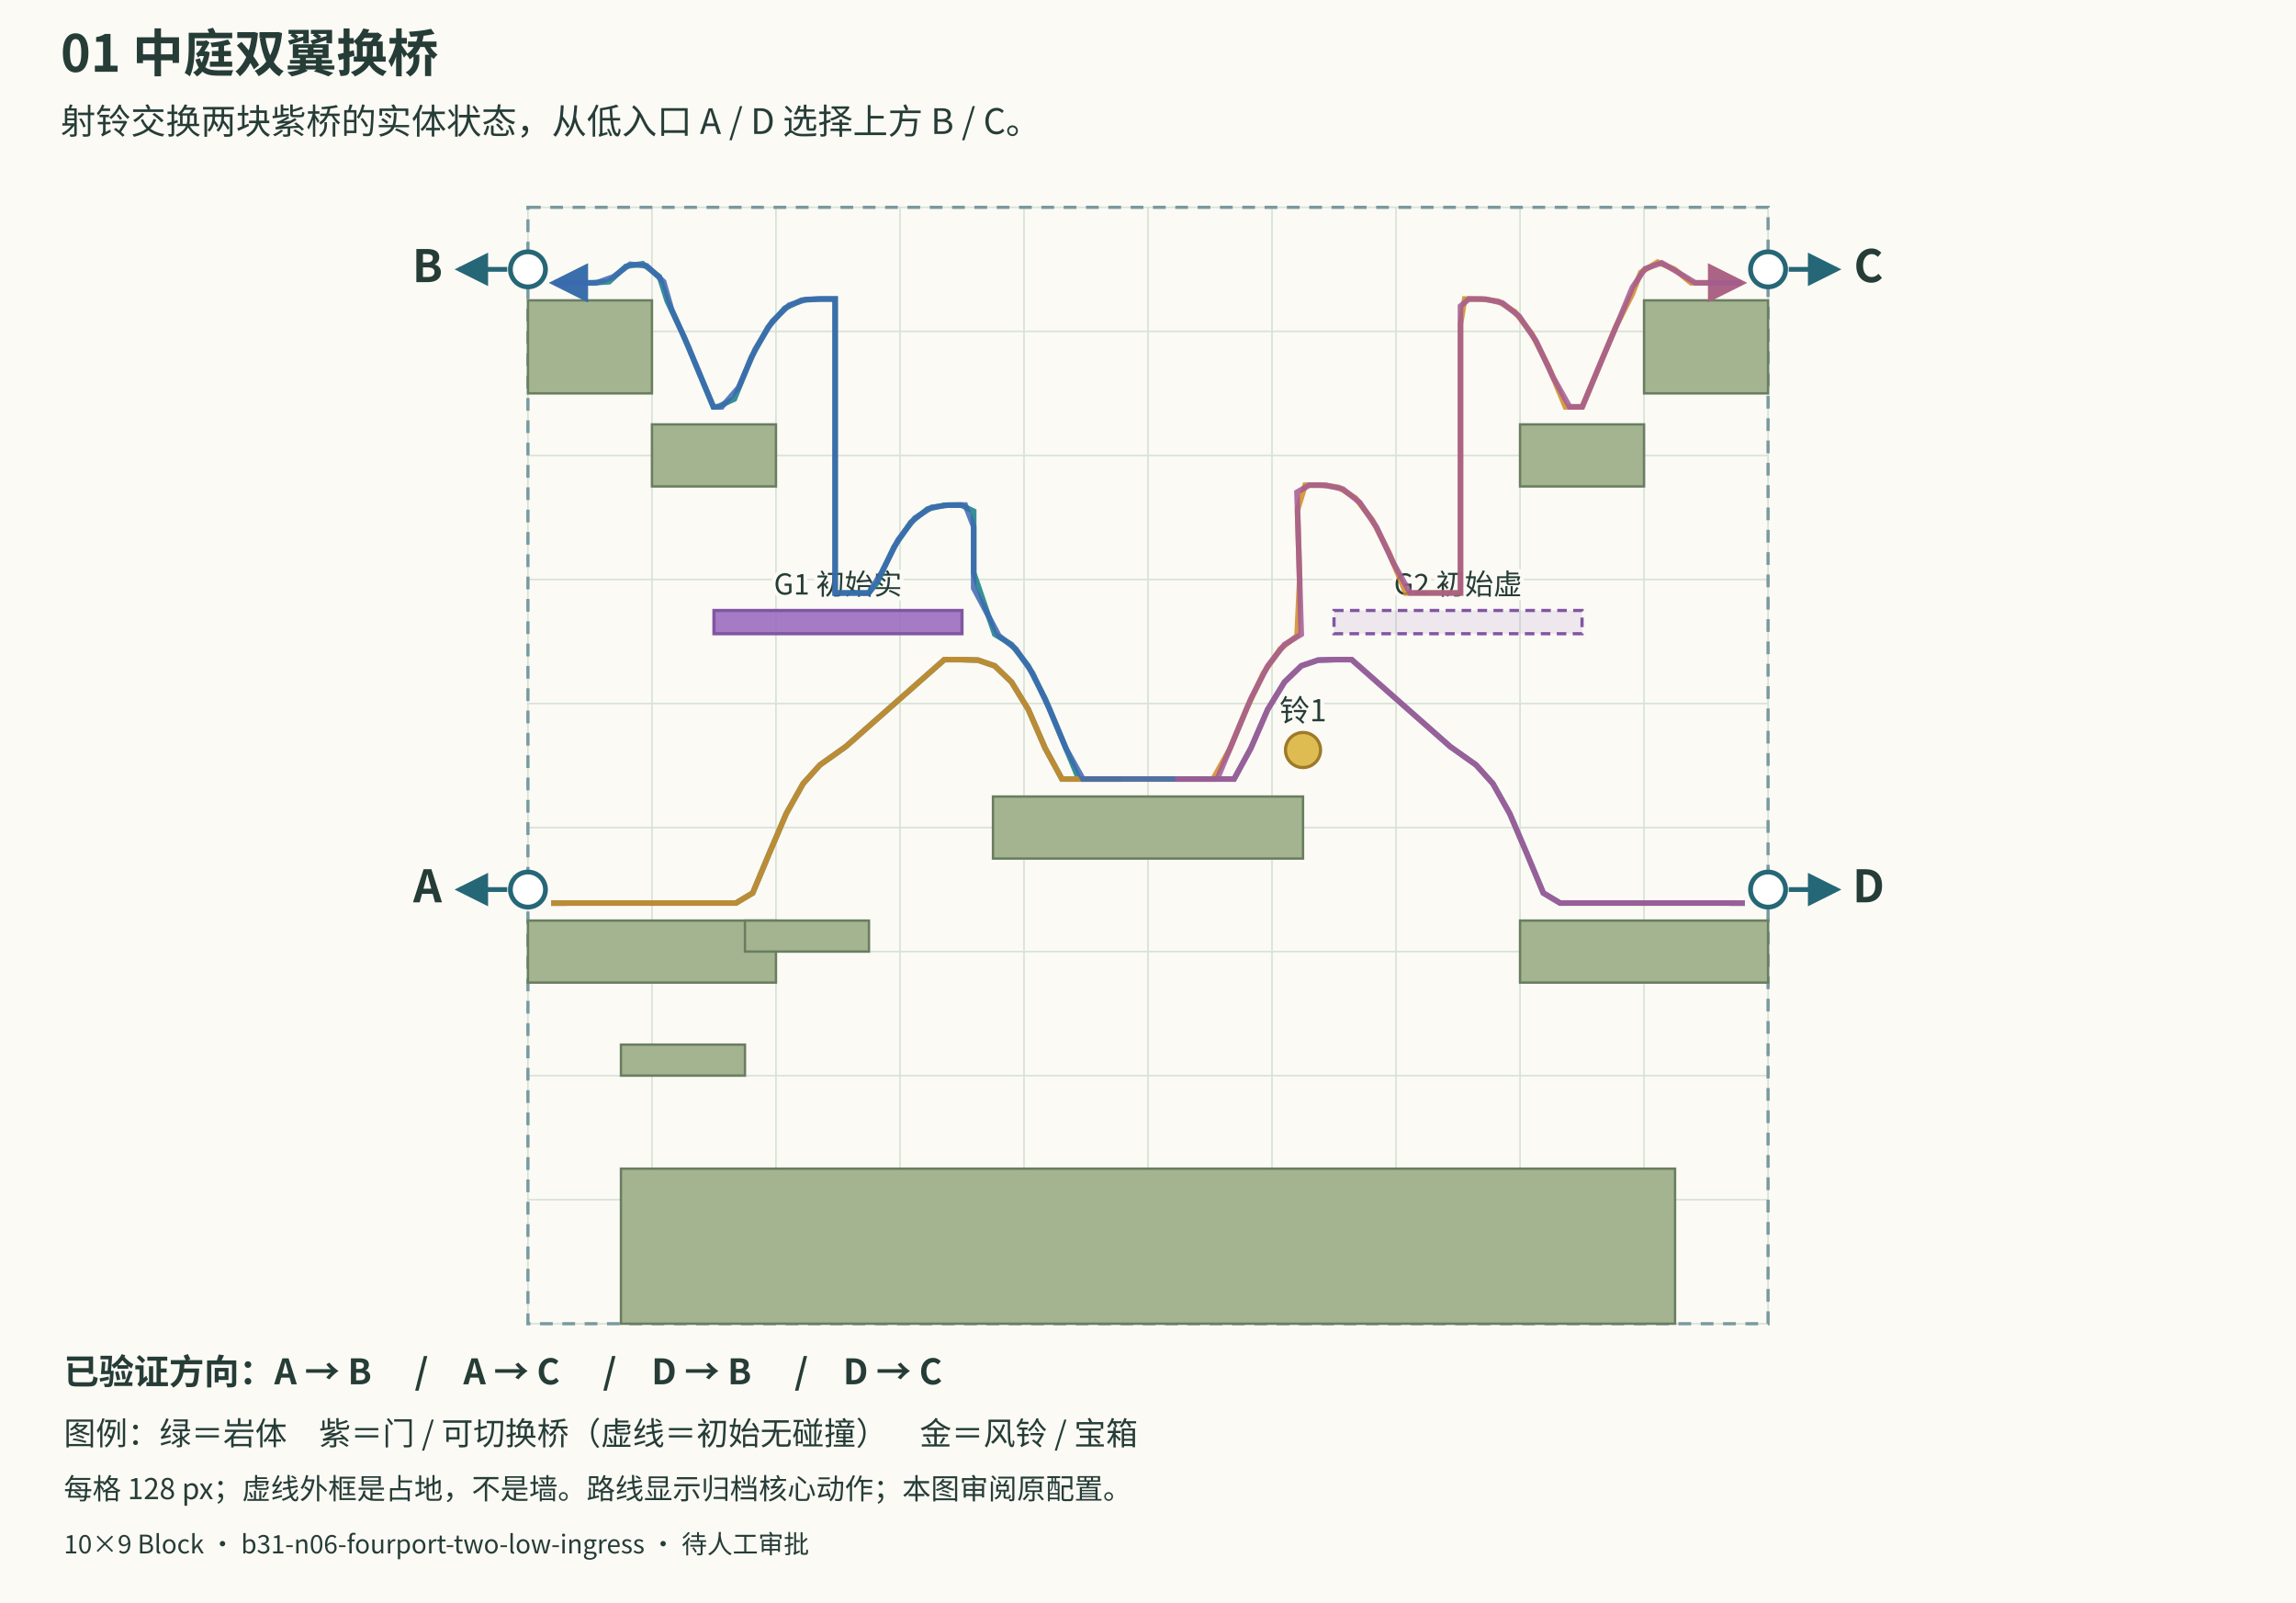
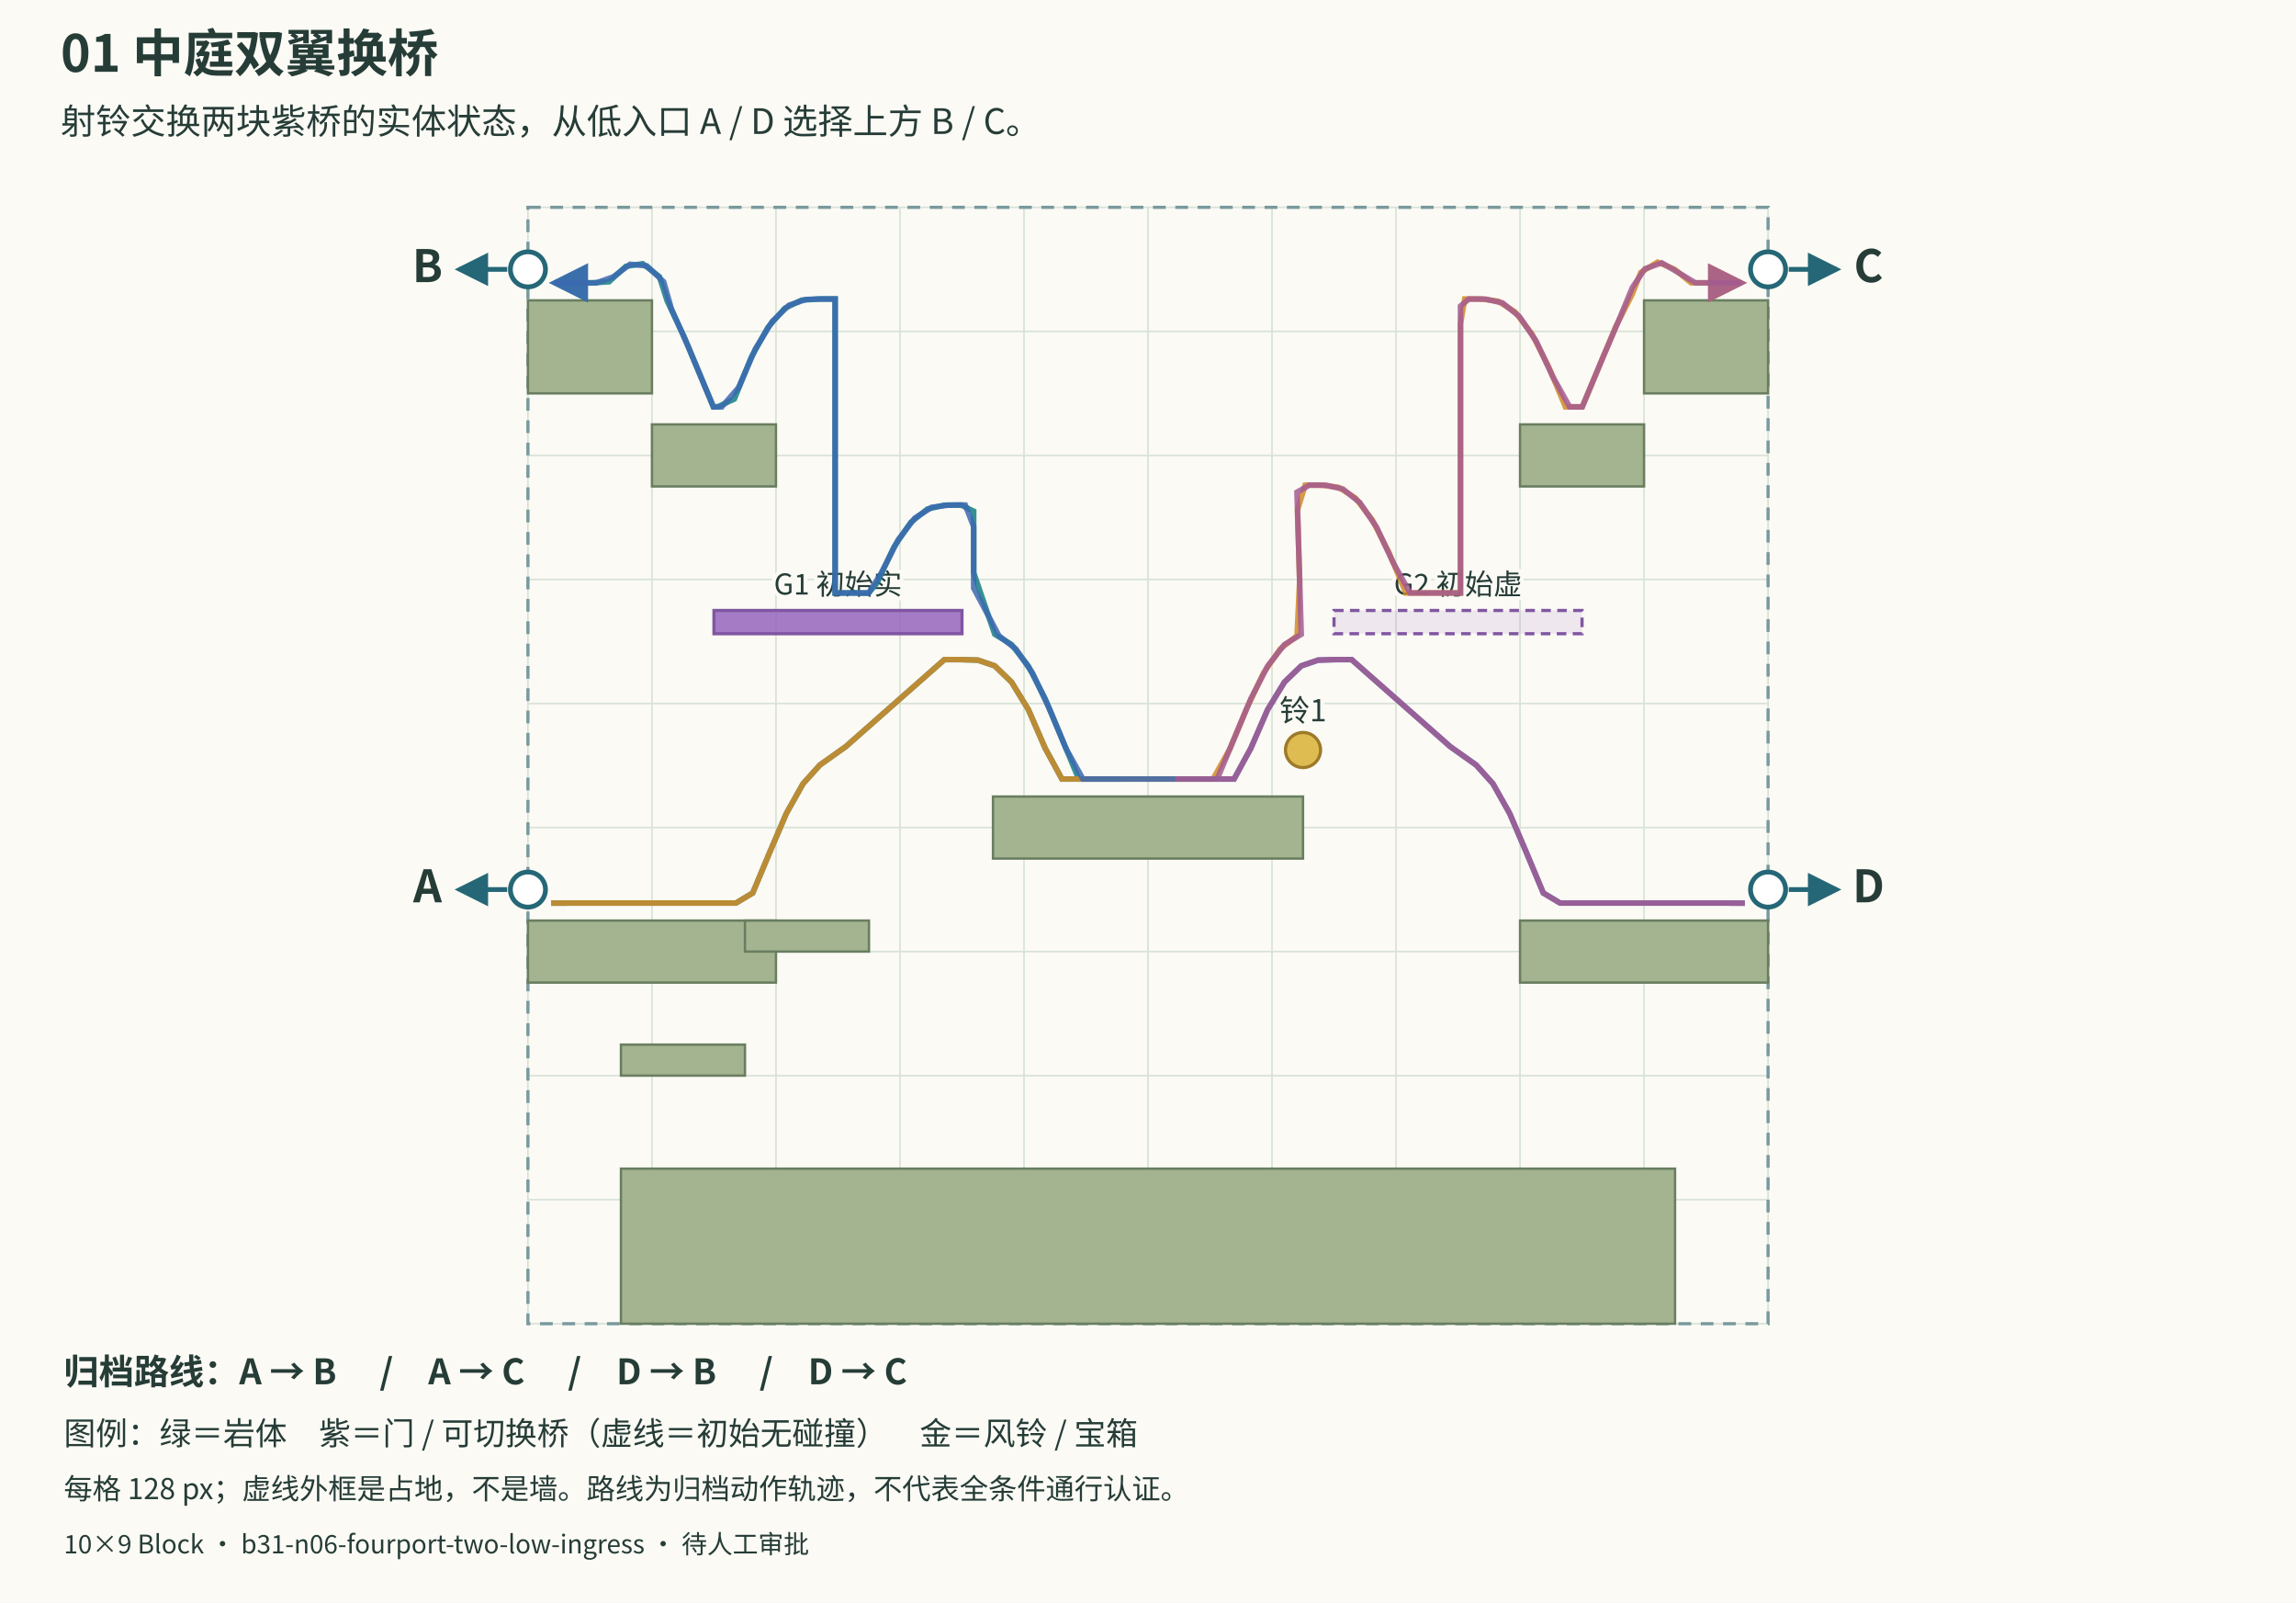
<svg xmlns="http://www.w3.org/2000/svg" width="1440" height="1005" viewBox="0 0 1440 1005">
  <defs>
    <marker id="arrow" markerWidth="7" markerHeight="7" refX="6" refY="3.5" orient="auto">
      <path d="M0 0 L7 3.5 L0 7Z" fill="context-stroke" />
    </marker>
  </defs>
  <style>text{font-family:"Noto Sans CJK SC",sans-serif;fill:#263c37} .label{paint-order:stroke;stroke:#fbfaf5;stroke-width:5;stroke-linejoin:round}</style>
  <rect width="100%" height="100%" fill="#fbfaf5" />
  <text x="38" y="45" font-size="32" fill="#263c37" text-anchor="start" font-weight="700" class="label">01  中庭双翼换桥</text>
  <text x="38" y="84" font-size="22" fill="#263c37" text-anchor="start" font-weight="400" class="label">射铃交换两块紫桥的实体状态，从低入口 A / D 选择上方 B / C。</text>
  <path d="M331.111 130V830.0" stroke="#d8e2d6" stroke-width="1" />
  <path d="M408.889 130V830.0" stroke="#d8e2d6" stroke-width="1" />
  <path d="M486.667 130V830.0" stroke="#d8e2d6" stroke-width="1" />
  <path d="M564.444 130V830.0" stroke="#d8e2d6" stroke-width="1" />
  <path d="M642.222 130V830.0" stroke="#d8e2d6" stroke-width="1" />
  <path d="M720.0 130V830.0" stroke="#d8e2d6" stroke-width="1" />
  <path d="M797.778 130V830.0" stroke="#d8e2d6" stroke-width="1" />
  <path d="M875.556 130V830.0" stroke="#d8e2d6" stroke-width="1" />
  <path d="M953.333 130V830.0" stroke="#d8e2d6" stroke-width="1" />
  <path d="M1031.111 130V830.0" stroke="#d8e2d6" stroke-width="1" />
  <path d="M1108.889 130V830.0" stroke="#d8e2d6" stroke-width="1" />
  <path d="M331.111 130.0H1108.889" stroke="#d8e2d6" stroke-width="1" />
  <path d="M331.111 207.778H1108.889" stroke="#d8e2d6" stroke-width="1" />
  <path d="M331.111 285.556H1108.889" stroke="#d8e2d6" stroke-width="1" />
  <path d="M331.111 363.333H1108.889" stroke="#d8e2d6" stroke-width="1" />
  <path d="M331.111 441.111H1108.889" stroke="#d8e2d6" stroke-width="1" />
  <path d="M331.111 518.889H1108.889" stroke="#d8e2d6" stroke-width="1" />
  <path d="M331.111 596.667H1108.889" stroke="#d8e2d6" stroke-width="1" />
  <path d="M331.111 674.444H1108.889" stroke="#d8e2d6" stroke-width="1" />
  <path d="M331.111 752.222H1108.889" stroke="#d8e2d6" stroke-width="1" />
  <path d="M331.111 830.0H1108.889" stroke="#d8e2d6" stroke-width="1" />
  <rect x="331.111" y="130" width="777.778" height="700.0" fill="none" stroke="#79999e" stroke-dasharray="8 6" stroke-width="2" />
  <rect x="331.111" y="577.222" width="155.556" height="38.889" fill="#a4b490" stroke="#697e60" stroke-width="1.5" />
  <rect x="622.778" y="499.444" width="194.444" height="38.889" fill="#a4b490" stroke="#697e60" stroke-width="1.5" />
  <rect x="331.111" y="188.333" width="77.778" height="58.333" fill="#a4b490" stroke="#697e60" stroke-width="1.5" />
  <rect x="1031.111" y="188.333" width="77.778" height="58.333" fill="#a4b490" stroke="#697e60" stroke-width="1.5" />
  <rect x="408.889" y="266.111" width="77.778" height="38.889" fill="#a4b490" stroke="#697e60" stroke-width="1.5" />
  <rect x="953.333" y="266.111" width="77.778" height="38.889" fill="#a4b490" stroke="#697e60" stroke-width="1.5" />
  <rect x="389.444" y="732.778" width="661.111" height="97.222" fill="#a4b490" stroke="#697e60" stroke-width="1.5" />
  <rect x="389.444" y="655.0" width="77.778" height="19.444" fill="#a4b490" stroke="#697e60" stroke-width="1.5" />
  <rect x="467.222" y="577.222" width="77.778" height="19.444" fill="#a4b490" stroke="#697e60" stroke-width="1.5" />
  <rect x="953.333" y="577.222" width="155.556" height="38.889" fill="#a4b490" stroke="#697e60" stroke-width="1.5" />
  <rect x="447.778" y="382.778" width="155.556" height="14.583" fill="#9865bc" fill-opacity="0.85" stroke="#8056a2" stroke-width="2" />
  <text x="525.556" y="372.778" font-size="18" fill="#263c37" text-anchor="middle" font-weight="400" class="label">G1 初始实</text>
  <rect x="836.667" y="382.778" width="155.556" height="14.583" fill="#9865bc" fill-opacity="0.13" stroke="#8056a2" stroke-width="2" stroke-dasharray="6 4" />
  <text x="914.444" y="372.778" font-size="18" fill="#263c37" text-anchor="middle" font-weight="400" class="label">G2 初始虚</text>
  <polyline points="345.694,566.285 356.227,566.239 366.759,566.239 377.292,566.239 387.824,566.239 398.356,566.239 408.889,566.239 419.421,566.239 429.954,566.239 440.486,566.239 451.018,566.239 461.551,566.239 472.083,559.933 482.616,534.709 493.148,510.099 503.68,491.371 514.213,479.663 530.467,468.123 563.887,438.649 592.295,413.596 602.827,413.596 613.359,413.91 623.892,417.52 634.424,427.702 644.957,444.905 655.489,469.129 666.021,488.462 676.554,488.462 687.086,488.462 697.618,488.462 702.885,488.462 702.885,488.462 697.618,488.462 687.086,488.462 676.554,488.462 666.021,463.237 655.489,438.101 644.956,417.617 634.424,404.154 623.892,397.713 610.671,359.123 610.671,320.533 602.771,316.674 592.239,316.776 581.706,319.146 571.174,327.576 560.642,343.023 550.109,365.492 544.843,371.795 544.843,371.795 539.577,371.795 529.044,371.795 523.778,371.795 523.778,371.795 523.778,359.182 523.778,333.958 523.778,310.315 523.778,293.341 523.778,283.389 523.778,258.767 523.778,214.206 523.778,187.47 513.246,187.471 502.713,188.199 492.181,193.282 481.648,205.218 471.116,224.177 460.584,250.157 450.051,255.128 447.418,255.128 447.418,255.128 439.519,236.21 428.986,210.986 418.454,188.746 413.593,173.528 403.061,165.332 392.528,167.013 381.996,176.668 371.463,177.35 360.931,177.35 350.398,177.35 347.765,177.35 347.765,177.35" stroke="#157f84" stroke-opacity=".85" stroke-width="3.5" fill="none" marker-end="url(#arrow)" />
  <polyline points="345.694,566.285 356.227,566.239 366.759,566.239 377.292,566.239 387.824,566.239 398.356,566.239 408.889,566.239 419.421,566.239 429.954,566.239 440.486,566.239 451.018,566.239 461.551,566.239 472.083,559.933 482.616,534.709 493.148,510.099 503.68,491.371 514.213,479.663 530.467,468.123 563.887,438.649 592.295,413.596 602.827,413.596 613.359,413.91 623.892,417.52 634.424,427.702 644.957,444.905 655.489,469.129 666.021,488.462 676.554,488.462 687.086,488.462 697.618,488.462 702.885,488.462 702.885,488.462 708.151,488.462 718.683,488.462 729.216,488.462 739.748,488.462 750.28,488.462 760.813,488.462 771.345,469.543 781.878,444.319 792.41,422.08 802.942,406.862 813.475,398.665 815.104,364.308 813.766,319.768 818.564,304.179 829.096,304.199 839.628,305.604 850.161,312.316 860.693,326.008 871.225,346.722 881.758,371.795 892.29,371.795 902.823,371.795 913.355,371.795 915.988,371.795 915.988,371.795 915.988,371.795 915.988,371.795 915.988,352.876 915.988,327.653 915.988,305.413 915.988,290.195 915.988,281.999 915.988,247.626 915.988,203.066 918.622,187.47 929.154,187.49 939.686,188.895 950.219,195.608 960.751,209.3 971.284,230.013 981.816,255.128 992.348,255.128 992.348,255.128 992.348,255.128 1002.881,229.904 1013.413,204.768 1023.774,184.284 1029.04,170.821 1039.573,164.38 1050.105,168.769 1060.638,177.35 1071.17,177.35 1081.702,177.35 1092.234,177.35 1092.234,177.35 1092.234,177.35" stroke="#d28b25" stroke-opacity=".85" stroke-width="3.5" fill="none" marker-end="url(#arrow)" />
  <polyline points="1094.306,566.285 1083.773,566.239 1073.241,566.239 1062.709,566.239 1052.177,566.239 1041.645,566.239 1031.112,566.239 1020.58,566.239 1010.048,566.239 999.516,566.239 988.983,566.239 978.451,566.239 967.919,559.933 957.386,534.709 946.854,510.099 936.321,491.371 925.789,479.663 909.535,468.123 876.115,438.649 847.708,413.596 837.175,413.596 826.643,413.91 816.11,417.52 805.578,427.702 795.046,444.905 784.513,469.129 773.981,488.462 763.449,488.462 752.916,488.462 742.384,488.462 737.118,488.462 737.118,488.462 731.852,488.462 721.319,488.462 710.787,488.462 700.255,488.462 689.722,488.462 679.19,488.462 668.657,469.543 658.125,444.319 647.592,422.08 637.06,406.862 626.528,398.665 610.671,368.771 610.671,330.18 605.405,316.674 594.872,316.694 584.34,318.098 573.807,324.811 563.275,338.503 552.742,359.217 544.843,371.795 544.843,371.795 542.21,371.795 531.677,371.795 523.778,371.795 523.778,371.795 523.778,365.488 523.778,340.264 523.778,315.655 523.778,296.926 523.778,285.219 523.778,269.907 523.778,225.346 523.778,187.47 515.879,187.47 505.346,187.784 494.814,191.395 484.282,201.576 473.749,218.779 463.217,243.003 452.684,255.128 447.418,255.128 447.418,255.128 442.152,242.516 431.619,217.292 421.087,193.648 416.226,176.675 405.694,166.723 395.161,165.697 384.629,173.596 374.096,177.35 363.564,177.35 353.032,177.35 347.765,177.35 347.765,177.35 347.765,177.35" stroke="#3c69b0" stroke-opacity=".85" stroke-width="3.5" fill="none" marker-end="url(#arrow)" />
  <polyline points="1094.306,566.285 1083.773,566.239 1073.241,566.239 1062.709,566.239 1052.177,566.239 1041.645,566.239 1031.112,566.239 1020.58,566.239 1010.048,566.239 999.516,566.239 988.983,566.239 978.451,566.239 967.919,559.933 957.386,534.709 946.854,510.099 936.321,491.371 925.789,479.663 909.535,468.123 876.115,438.649 847.708,413.596 837.175,413.596 826.643,413.91 816.11,417.52 805.578,427.702 795.046,444.905 784.513,469.129 773.981,488.462 763.449,488.462 752.916,488.462 742.384,488.462 737.118,488.462 737.118,488.462 742.384,488.462 752.916,488.462 763.449,488.462 773.981,463.237 784.514,438.101 795.046,417.617 805.578,404.154 816.111,397.713 814.774,353.173 813.437,308.633 821.202,304.179 831.734,304.282 842.267,306.651 852.799,315.081 863.332,330.529 873.864,352.998 884.396,371.795 894.929,371.795 905.461,371.795 915.994,371.795 915.994,371.795 915.994,371.795 915.994,371.795 915.994,371.795 915.994,346.57 915.994,321.434 915.994,300.95 915.994,287.488 915.994,281.047 915.994,236.486 915.994,191.926 921.26,187.47 931.792,187.573 942.325,189.942 952.857,198.372 963.39,213.82 973.922,236.289 984.454,255.128 992.354,255.128 992.354,255.128 994.987,248.822 1005.519,223.598 1016.052,198.988 1023.774,180.26 1031.673,168.553 1042.206,164.819 1052.738,170.963 1063.271,177.35 1073.803,177.35 1084.335,177.35 1092.234,177.35 1092.234,177.35 1092.234,177.35" stroke="#a35b92" stroke-opacity=".85" stroke-width="3.5" fill="none" marker-end="url(#arrow)" />
  <circle cx="817.222" cy="470.278" r="11" fill="#dfbc51" stroke="#9d7a29" stroke-width="2" />
  <text x="817.222" y="452.278" font-size="19" fill="#263c37" text-anchor="middle" font-weight="400" class="label">铃1</text>
  <circle cx="331.111" cy="557.778" r="11" fill="white" stroke="#256776" stroke-width="3" />
  <path d="M318.111 557.778L288.111 557.778" stroke="#256776" stroke-width="3" marker-end="url(#arrow)" />
  <text x="268.111" y="565.778" font-size="28" fill="#263c37" text-anchor="middle" font-weight="700" class="label">A</text>
  <circle cx="331.111" cy="168.889" r="11" fill="white" stroke="#256776" stroke-width="3" />
  <path d="M318.111 168.889L288.111 168.889" stroke="#256776" stroke-width="3" marker-end="url(#arrow)" />
  <text x="268.111" y="176.889" font-size="28" fill="#263c37" text-anchor="middle" font-weight="700" class="label">B</text>
  <circle cx="1108.889" cy="168.889" r="11" fill="white" stroke="#256776" stroke-width="3" />
  <path d="M1121.889 168.889L1151.889 168.889" stroke="#256776" stroke-width="3" marker-end="url(#arrow)" />
  <text x="1171.889" y="176.889" font-size="28" fill="#263c37" text-anchor="middle" font-weight="700" class="label">C</text>
  <circle cx="1108.889" cy="557.778" r="11" fill="white" stroke="#256776" stroke-width="3" />
  <path d="M1121.889 557.778L1151.889 557.778" stroke="#256776" stroke-width="3" marker-end="url(#arrow)" />
  <text x="1171.889" y="565.778" font-size="28" fill="#263c37" text-anchor="middle" font-weight="700" class="label">D</text>
-   <text x="40" y="868.0" font-size="22" fill="#263c37" text-anchor="start" font-weight="600" class="label">已验证方向：A → B　 /　A → C　 /　D → B　 /　D → C</text>
+   <text x="40" y="868.0" font-size="22" fill="#263c37" text-anchor="start" font-weight="600" class="label">归档路线：A → B　 /　A → C　 /　D → B　 /　D → C</text>
  <text x="40" y="906.0" font-size="20" fill="#263c37" text-anchor="start" font-weight="400" class="label">图例：绿＝岩体　紫＝门 / 可切换桥（虚线＝初始无碰撞）　金＝风铃 / 宝箱</text>
-   <text x="40" y="940.0" font-size="18" fill="#263c37" text-anchor="start" font-weight="400" class="label">每格 128 px；虚线外框是占地，不是墙。路线显示归档核心动作；本图审阅原配置。</text>
+   <text x="40" y="940.0" font-size="18" fill="#263c37" text-anchor="start" font-weight="400" class="label">每格 128 px；虚线外框是占地，不是墙。路线为归档动作轨迹，不代表全条件通行认证。</text>
  <text x="40" y="974.0" font-size="16" fill="#263c37" text-anchor="start" font-weight="400" class="label">10×9 Block · b31-n06-fourport-two-low-ingress · 待人工审批</text>
</svg>
